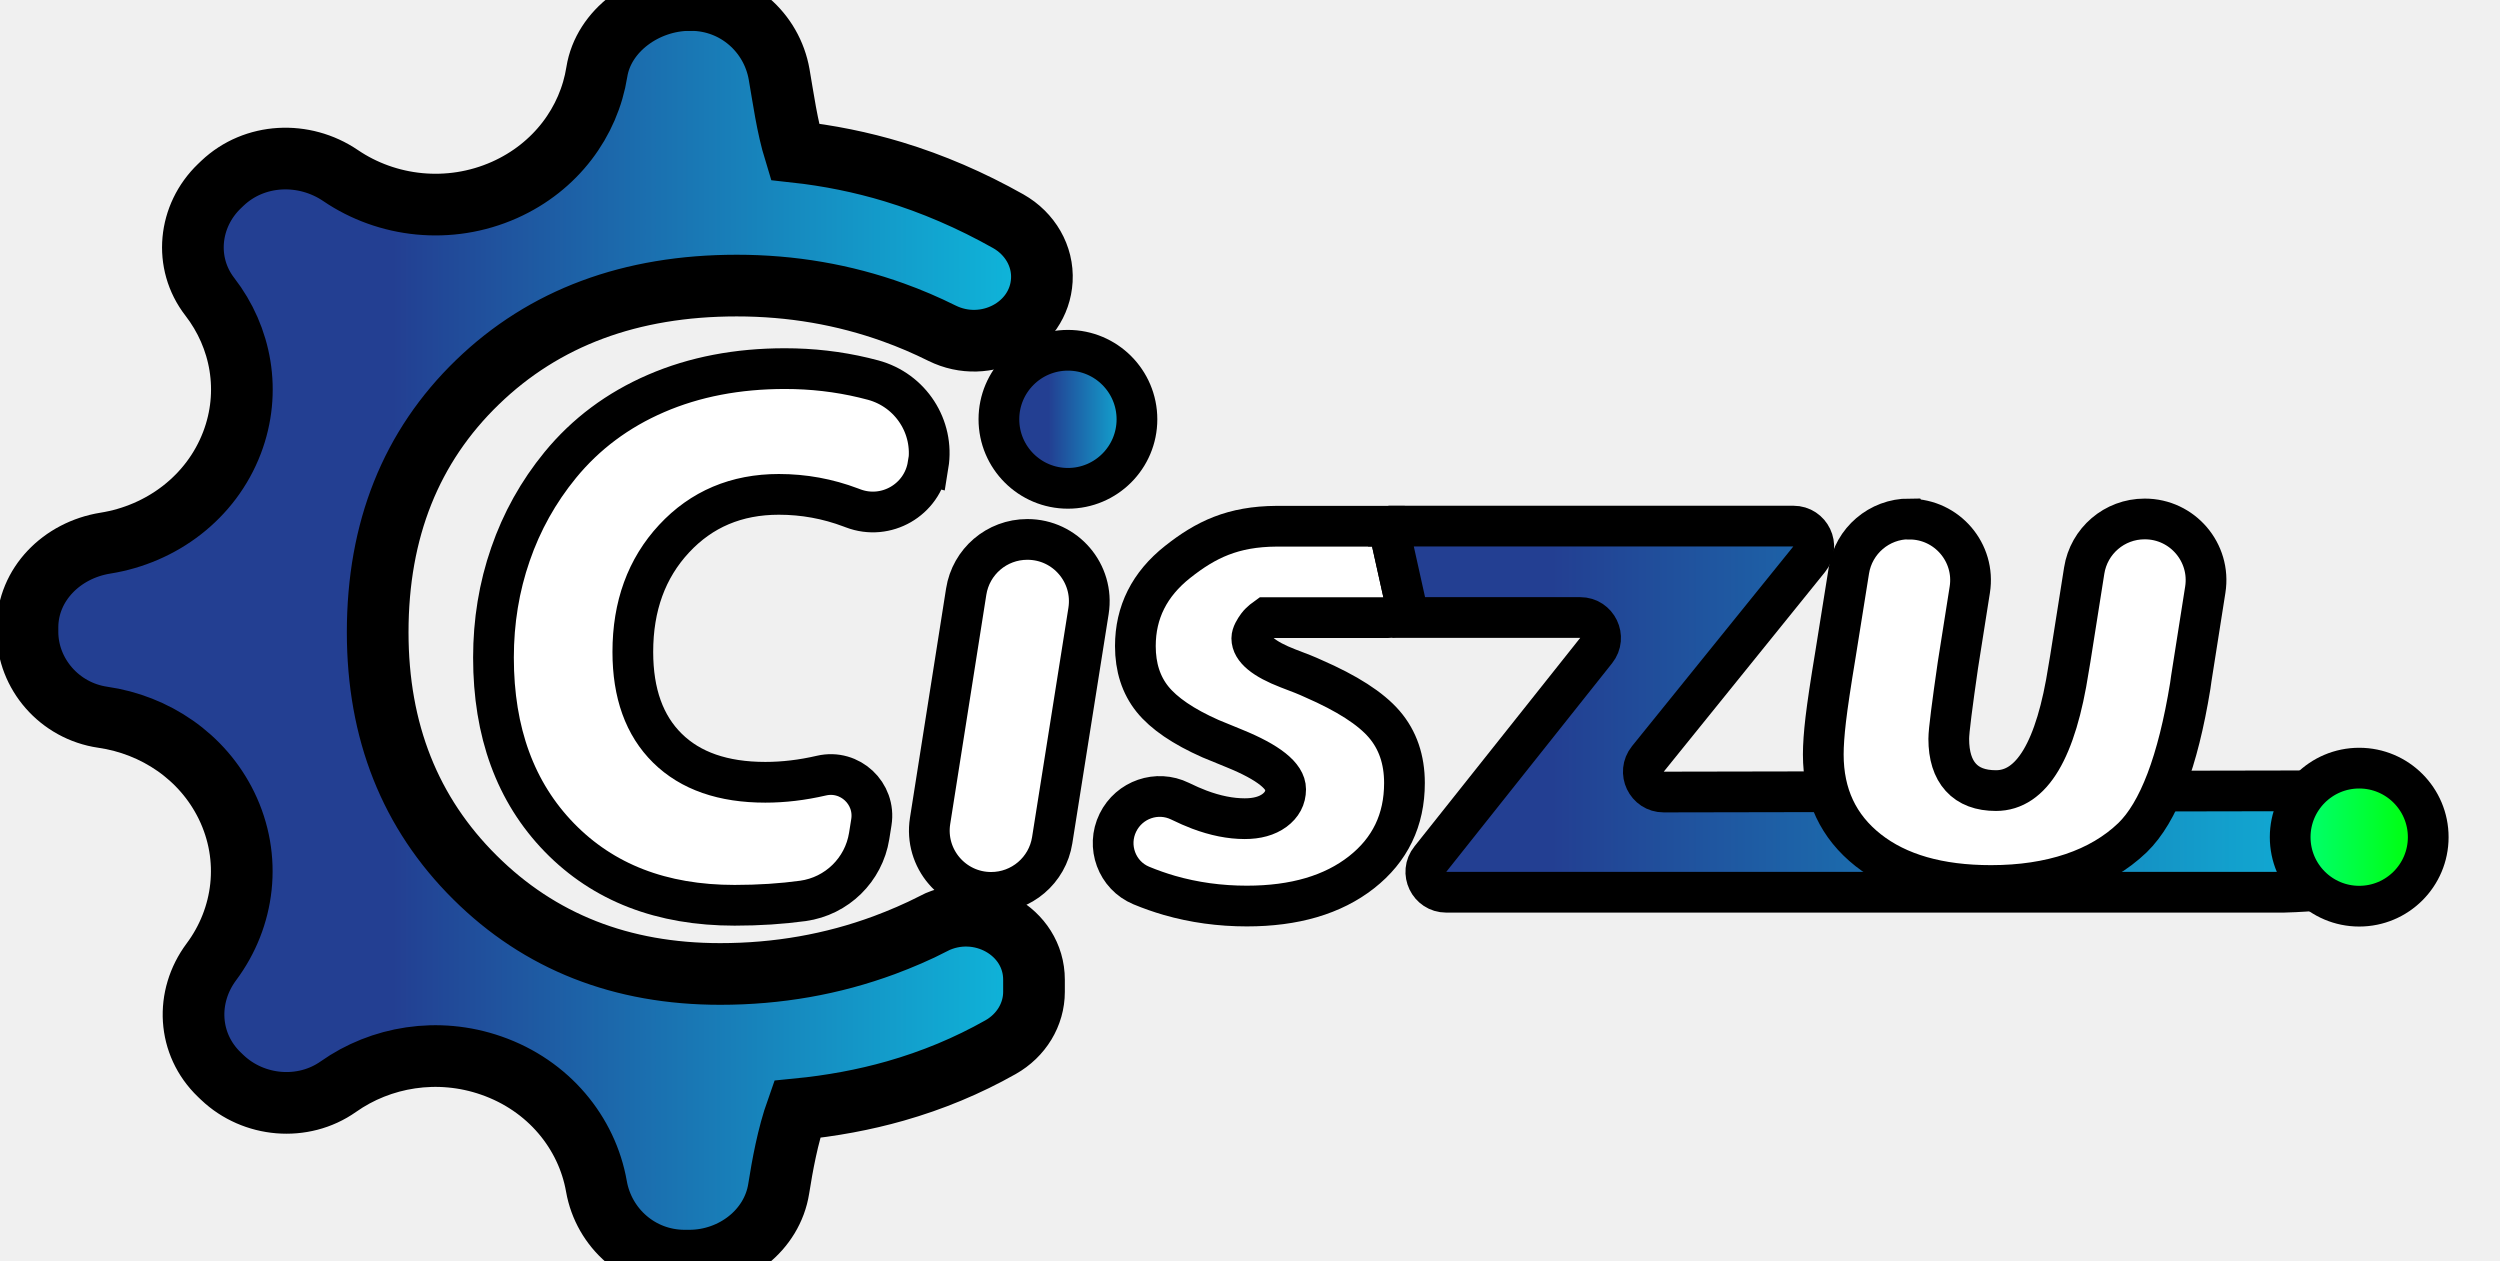
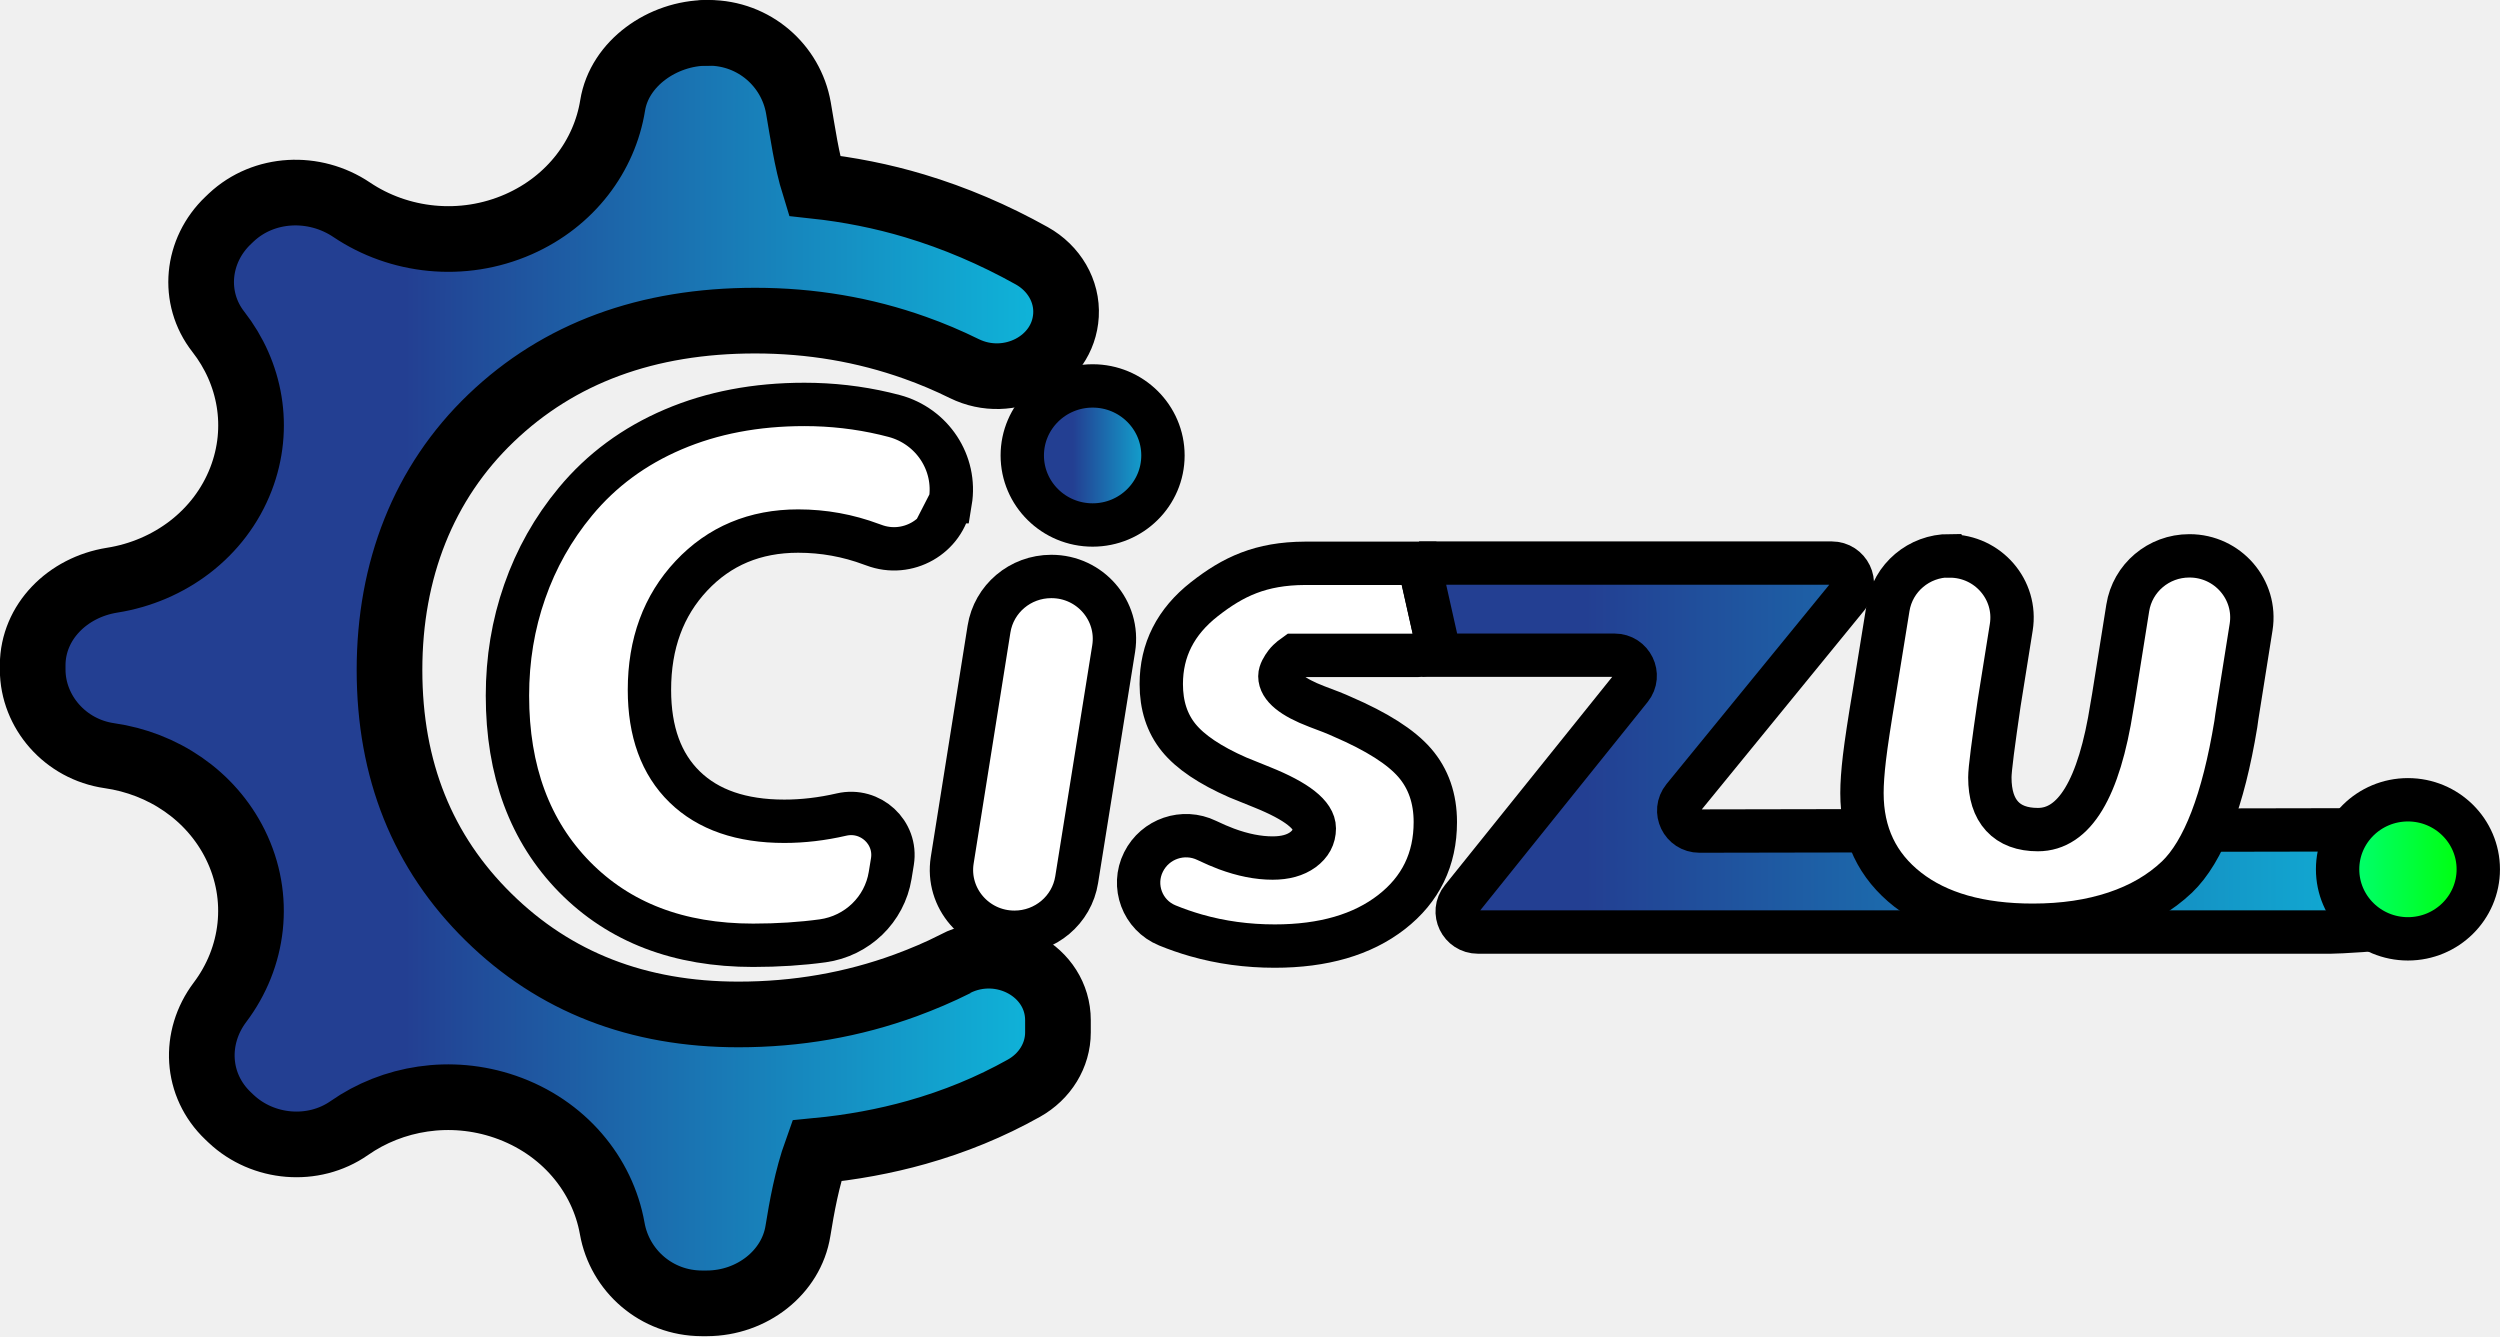
- <svg xmlns="http://www.w3.org/2000/svg" xmlns:xlink="http://www.w3.org/1999/xlink" id="Capa_1" data-name="Capa 1" viewBox="-4 0 364 183.57">
+ <svg xmlns="http://www.w3.org/2000/svg" id="Capa_1" version="1.1" viewBox="0 0 341.91 182.75">
  <defs>
    <style>
-       .cls-1 {
-         fill: #fff;
+       .st0 {
+         fill: url(#Degradado_sin_nombre_3);
      }

-       .cls-1, .cls-2, .cls-3, .cls-4, .cls-5 {
+       .st0, .st1, .st2, .st3, .st4 {
        stroke: #000;
      }

-       .cls-1, .cls-2, .cls-4, .cls-5 {
+       .st0, .st1, .st2, .st4 {
        stroke-width: 5.93px;
      }

-       .cls-2 {
-         fill: url(#Degradado_Color_5);
+       .st1 {
+         fill: url(#Degradado_sin_nombre_5);
      }

-       .cls-3 {
+       .st2 {
+         fill: url(#Degradado_sin_nombre_4);
+       }
+ 
+       .st3 {
        fill: none;
        stroke-width: 8.98px;
      }

-       .cls-6 {
-         fill: url(#Degradado_Color_3);
+       .st5 {
+         fill: url(#Degradado_sin_nombre_2);
      }

-       .cls-4 {
-         fill: url(#Degradado_Color_3-3);
+       .st6 {
+         fill: url(#Degradado_sin_nombre);
      }

-       .cls-5 {
-         fill: url(#Degradado_sin_nombre_14);
-       }
- 
-       .cls-7 {
-         fill: url(#Degradado_Color_3-2);
+       .st4 {
+         fill: #fff;
      }
    </style>
-     <linearGradient id="Degradado_Color_3" data-name="Degradado Color 3" x1="96.13" y1="0" x2="96.41" y2="0" gradientUnits="userSpaceOnUse">
+     <linearGradient id="Degradado_sin_nombre" data-name="Degradado sin nombre" x1="96.47" y1="176.6" x2="96.74" y2="176.6" gradientTransform="translate(0 181.09) scale(1 -1)" gradientUnits="userSpaceOnUse">
      <stop offset=".36" stop-color="#233f92" />
      <stop offset="1" stop-color="#0eb9dc" />
    </linearGradient>
-     <linearGradient id="Degradado_Color_3-2" data-name="Degradado Color 3" x1="0" y1="91.79" x2="147.71" y2="91.79" xlink:href="#Degradado_Color_3" />
-     <linearGradient id="Degradado_sin_nombre_14" data-name="Degradado sin nombre 14" x1="198.15" y1="103.27" x2="346.64" y2="103.27" gradientUnits="userSpaceOnUse">
+     <linearGradient id="Degradado_sin_nombre_2" data-name="Degradado sin nombre 2" x1="4.49" y1="89.72" x2="145.81" y2="89.72" gradientTransform="translate(0 181.09) scale(1 -1)" gradientUnits="userSpaceOnUse">
+       <stop offset=".36" stop-color="#233f92" />
+       <stop offset="1" stop-color="#0eb9dc" />
+     </linearGradient>
+     <linearGradient id="Degradado_sin_nombre_3" data-name="Degradado sin nombre 3" x1="194.08" y1="78.86" x2="336.15" y2="78.86" gradientTransform="translate(0 181.09) scale(1 -1)" gradientUnits="userSpaceOnUse">
      <stop offset=".16" stop-color="#233f92" />
      <stop offset="1" stop-color="#0eb9dc" />
    </linearGradient>
-     <linearGradient id="Degradado_Color_3-3" data-name="Degradado Color 3" x1="141.43" y1="61.05" x2="161.54" y2="61.05" xlink:href="#Degradado_Color_3" />
-     <linearGradient id="Degradado_Color_5" data-name="Degradado Color 5" x1="329.45" y1="121.89" x2="349.55" y2="121.89" gradientUnits="userSpaceOnUse">
+     <linearGradient id="Degradado_sin_nombre_4" data-name="Degradado sin nombre 4" x1="139.82" y1="118.8" x2="159.05" y2="118.8" gradientTransform="translate(0 181.09) scale(1 -1)" gradientUnits="userSpaceOnUse">
+       <stop offset=".36" stop-color="#233f92" />
+       <stop offset="1" stop-color="#0eb9dc" />
+     </linearGradient>
+     <linearGradient id="Degradado_sin_nombre_5" data-name="Degradado sin nombre 5" x1="319.71" y1="62.2" x2="338.94" y2="62.2" gradientTransform="translate(0 181.09) scale(1 -1)" gradientUnits="userSpaceOnUse">
      <stop offset="0" stop-color="#00ff7b" />
      <stop offset="1" stop-color="lime" />
    </linearGradient>
  </defs>
  <g>
    <g>
-       <path class="cls-6" d="M96.15,0c.08,0,.16,0,.24,0,0,0,0,0,0,0,.08,0-.33,0-.25,0Z" />
-       <path class="cls-7" d="M131.92,134.49c-2.35,1.19-4.74,2.22-7.16,3.12-7.57,2.8-15.54,4.2-23.91,4.2-14.36,0-26.27-4.68-35.7-14.06-9.44-9.37-14.16-21.27-14.16-35.69,0-14.91,4.85-27.05,14.54-36.42,9.69-9.37,22.27-14.06,37.73-14.06,7.99,0,15.6,1.31,22.85,3.92,2.39.86,4.73,1.86,7.04,3.01,6.41,3.18,14.15-.9,14.54-7.72.2-3.5-1.71-6.78-4.89-8.58-5.45-3.07-11.03-5.47-16.73-7.2-4.63-1.4-9.41-2.37-14.34-2.91-1.14-3.72-1.68-7.8-2.29-11.28C108.37,4.72,103.13.03,96.65,0c-.09,0-.18,0-.26,0-6.39.02-12.53,4.44-13.49,10.47-1.15,7.26-5.96,13.85-13.45,17.19-8.05,3.58-17.11,2.49-23.85-2.09-5.34-3.63-12.56-3.3-17.21,1.11-.15.14-.3.28-.44.42-4.51,4.34-5.2,11.2-1.4,16.11,4.57,5.91,6.06,13.82,3.23,21.25-3.04,7.97-10.26,13.32-18.43,14.62C4.95,80.11.04,85.12,0,91.3c0,.16,0,.32,0,.48,0,.08,0,.16,0,.24.02,6.1,4.65,11.49,10.96,12.41,7.61,1.1,14.51,5.69,18.01,12.84,3.75,7.68,2.61,16.33-2.19,22.77-3.8,5.1-3.46,11.99,1.16,16.43.15.14.3.28.44.42,4.54,4.31,11.73,4.96,16.88,1.33,6.19-4.37,14.48-5.79,22.26-3.08,8.35,2.9,13.95,9.79,15.32,17.59,1.07,6.1,6.31,10.79,12.79,10.82.17,0,.34,0,.51,0,.08,0,.17,0,.25,0,6.39-.02,12.04-4.44,12.99-10.47.54-3.38,1.29-7.65,2.68-11.57,5-.49,9.76-1.37,14.29-2.66,5.41-1.54,10.52-3.66,15.33-6.38,3.01-1.7,4.87-4.75,4.87-8.06v-1.76c0-7.09-8-11.53-14.63-8.19Z" />
+       <path class="st6" d="M96.49,4.49h.23c.08,0-.32,0-.24,0h0Z" />
+       <path class="st5" d="M130.71,131.81c-2.25,1.13-4.54,2.1-6.85,2.95-7.24,2.65-14.87,3.98-22.88,3.98-13.74,0-25.14-4.43-34.16-13.31-9.03-8.87-13.55-20.14-13.55-33.79s4.64-25.61,13.91-34.48c9.27-8.87,21.31-13.31,36.1-13.31,7.64,0,14.93,1.24,21.86,3.71,2.29.81,4.53,1.76,6.74,2.85,6.13,3.01,13.54-.85,13.91-7.31.19-3.31-1.64-6.42-4.68-8.12-5.21-2.91-10.55-5.18-16.01-6.82-4.43-1.33-9-2.24-13.72-2.75-1.09-3.52-1.61-7.38-2.19-10.68-1.02-5.77-6.04-10.22-12.24-10.24h-.25c-6.11.02-11.99,4.2-12.91,9.91-1.1,6.87-5.7,13.11-12.87,16.27-7.7,3.39-16.37,2.36-22.82-1.98-5.11-3.44-12.02-3.12-16.47,1.05-.14.13-.29.27-.42.4-4.32,4.11-4.98,10.6-1.34,15.25,4.37,5.6,5.8,13.08,3.09,20.12-2.91,7.55-9.82,12.61-17.63,13.84-6.12.98-10.82,5.72-10.86,11.57v.68c.02,5.77,4.45,10.88,10.49,11.75,7.28,1.04,13.88,5.39,17.23,12.16,3.59,7.27,2.5,15.46-2.1,21.56-3.64,4.83-3.31,11.35,1.11,15.55.14.13.29.27.42.4,4.34,4.08,11.22,4.7,16.15,1.26,5.92-4.14,13.85-5.48,21.3-2.92,7.99,2.75,13.35,9.27,14.66,16.65,1.02,5.77,6.04,10.22,12.24,10.24h.73c6.11-.02,11.52-4.2,12.43-9.91.52-3.2,1.23-7.24,2.56-10.95,4.78-.46,9.34-1.3,13.67-2.52,5.18-1.46,10.07-3.46,14.67-6.04,2.88-1.61,4.66-4.5,4.66-7.63v-1.67c0-6.71-7.65-10.92-14-7.75v.03Z" />
    </g>
    <g>
-       <path class="cls-3" d="M96.15,0c.08,0,.16,0,.24,0,0,0,0,0,0,0,.08,0-.33,0-.25,0Z" />
-       <path class="cls-3" d="M131.92,134.49c-2.35,1.19-4.74,2.22-7.16,3.12-7.57,2.8-15.54,4.2-23.91,4.2-14.36,0-26.27-4.68-35.7-14.06-9.44-9.37-14.16-21.27-14.16-35.69,0-14.91,4.85-27.05,14.54-36.42,9.69-9.37,22.27-14.06,37.73-14.06,7.99,0,15.6,1.31,22.85,3.92,2.39.86,4.73,1.86,7.04,3.01,6.41,3.18,14.15-.9,14.54-7.72.2-3.5-1.71-6.78-4.89-8.58-5.45-3.07-11.03-5.47-16.73-7.2-4.63-1.4-9.41-2.37-14.34-2.91-1.14-3.72-1.68-7.8-2.29-11.28C108.37,4.72,103.13.03,96.65,0c-.09,0-.18,0-.26,0-6.39.02-12.53,4.44-13.49,10.47-1.15,7.26-5.96,13.85-13.45,17.19-8.05,3.58-17.11,2.49-23.85-2.09-5.34-3.63-12.56-3.3-17.21,1.11-.15.14-.3.28-.44.42-4.51,4.34-5.2,11.2-1.4,16.11,4.57,5.91,6.06,13.82,3.23,21.25-3.04,7.97-10.26,13.32-18.43,14.62C4.95,80.11.04,85.12,0,91.3c0,.16,0,.32,0,.48,0,.08,0,.16,0,.24.02,6.1,4.65,11.49,10.96,12.41,7.61,1.1,14.51,5.69,18.01,12.84,3.75,7.68,2.61,16.33-2.19,22.77-3.8,5.1-3.46,11.99,1.16,16.43.15.14.3.28.44.42,4.54,4.31,11.73,4.96,16.88,1.33,6.19-4.37,14.48-5.79,22.26-3.08,8.35,2.9,13.95,9.79,15.32,17.59,1.07,6.1,6.31,10.79,12.79,10.82.17,0,.34,0,.51,0,.08,0,.17,0,.25,0,6.39-.02,12.04-4.44,12.99-10.47.54-3.38,1.29-7.65,2.68-11.57,5-.49,9.76-1.37,14.29-2.66,5.41-1.54,10.52-3.66,15.33-6.38,3.01-1.7,4.87-4.75,4.87-8.06v-1.76c0-7.09-8-11.53-14.63-8.19Z" />
+       <path class="st3" d="M96.49,4.49h.23c.08,0-.32,0-.24,0h0Z" />
+       <path class="st3" d="M130.71,131.81c-2.25,1.13-4.54,2.1-6.85,2.95-7.24,2.65-14.87,3.98-22.88,3.98-13.74,0-25.14-4.43-34.16-13.31-9.03-8.87-13.55-20.14-13.55-33.79s4.64-25.61,13.91-34.48c9.27-8.87,21.31-13.31,36.1-13.31,7.64,0,14.93,1.24,21.86,3.71,2.29.81,4.53,1.76,6.74,2.85,6.13,3.01,13.54-.85,13.91-7.31.19-3.31-1.64-6.42-4.68-8.12-5.21-2.91-10.55-5.18-16.01-6.82-4.43-1.33-9-2.24-13.72-2.75-1.09-3.52-1.61-7.38-2.19-10.68-1.02-5.77-6.04-10.22-12.24-10.24h-.25c-6.11.02-11.99,4.2-12.91,9.91-1.1,6.87-5.7,13.11-12.87,16.27-7.7,3.39-16.37,2.36-22.82-1.98-5.11-3.44-12.02-3.12-16.47,1.05-.14.13-.29.27-.42.4-4.32,4.11-4.98,10.6-1.34,15.25,4.37,5.6,5.8,13.08,3.09,20.12-2.91,7.55-9.82,12.61-17.63,13.84-6.12.98-10.82,5.72-10.86,11.57v.68c.02,5.77,4.45,10.88,10.49,11.75,7.28,1.04,13.88,5.39,17.23,12.16,3.59,7.27,2.5,15.46-2.1,21.56-3.64,4.83-3.31,11.35,1.11,15.55.14.13.29.27.42.4,4.34,4.08,11.22,4.7,16.15,1.26,5.92-4.14,13.85-5.48,21.3-2.92,7.99,2.75,13.35,9.27,14.66,16.65,1.02,5.77,6.04,10.22,12.24,10.24h.73c6.11-.02,11.52-4.2,12.43-9.91.52-3.2,1.23-7.24,2.56-10.95,4.78-.46,9.34-1.3,13.67-2.52,5.18-1.46,10.07-3.46,14.67-6.04,2.88-1.61,4.66-4.5,4.66-7.63v-1.67c0-6.71-7.65-10.92-14-7.75v.03Z" />
    </g>
  </g>
  <g>
-     <path class="cls-1" d="M131.11,67.72h0c-.83,5.08-6.11,8.12-10.91,6.29l-.32-.12c-3.36-1.27-6.85-1.91-10.48-1.91-6.17,0-11.26,2.15-15.26,6.46-4,4.31-6,9.8-6,16.48,0,6.04,1.68,10.71,5.04,14.02,3.36,3.31,8.11,4.96,14.25,4.96,2.65,0,5.37-.32,8.17-.97h0c4.15-.96,7.94,2.59,7.27,6.79l-.32,2.01c-.79,4.92-4.7,8.75-9.64,9.44h0c-3.07.42-6.39.64-9.95.64-10.62,0-19.12-3.29-25.52-9.87-6.39-6.58-9.59-15.31-9.59-26.2,0-5.26.82-10.27,2.47-15.03,1.64-4.76,4.06-9.1,7.25-13,3.73-4.55,8.39-8.02,13.97-10.43,5.58-2.41,11.83-3.61,18.75-3.61,3.93,0,7.75.44,11.45,1.32.46.11.92.23,1.38.35,5.46,1.47,8.94,6.81,8.03,12.39Z" />
-     <path class="cls-1" d="M131.42,119.53l5.26-33.39c.69-4.38,4.46-7.6,8.89-7.6h.03c5.53,0,9.75,4.94,8.89,10.41l-5.29,33.39c-.69,4.37-4.46,7.59-8.89,7.59h0c-5.53,0-9.75-4.94-8.89-10.4Z" />
+     <path class="st4" d="M129.94,68.6h0c-.79,4.81-5.85,7.69-10.44,5.95l-.31-.11c-3.21-1.2-6.55-1.81-10.03-1.81-5.9,0-10.77,2.04-14.6,6.12s-5.74,9.28-5.74,15.6c0,5.72,1.61,10.14,4.82,13.27,3.21,3.13,7.76,4.7,13.63,4.7,2.54,0,5.14-.3,7.82-.92h0c3.97-.91,7.6,2.45,6.96,6.43l-.31,1.9c-.76,4.66-4.5,8.28-9.22,8.94h0c-2.94.4-6.11.61-9.52.61-10.16,0-18.29-3.11-24.42-9.34-6.11-6.23-9.18-14.49-9.18-24.8,0-4.98.78-9.72,2.36-14.23,1.57-4.51,3.88-8.62,6.94-12.31,3.57-4.31,8.03-7.59,13.37-9.87s11.32-3.42,17.94-3.42c3.76,0,7.42.42,10.96,1.25.44.1.88.22,1.32.33,5.22,1.39,8.55,6.45,7.68,11.73h-.04Z" />
+     <path class="st4" d="M130.23,117.65l5.03-31.61c.66-4.15,4.27-7.2,8.51-7.2h.03c5.29,0,9.33,4.68,8.51,9.86l-5.06,31.61c-.66,4.14-4.27,7.19-8.51,7.19h0c-5.29,0-9.33-4.68-8.51-9.85Z" />
    <g>
-       <path class="cls-1" d="M200.44,86.94c.34,1.53-.83,2.99-2.4,2.99h-17.67s-.84.59-1.26,1.16-.85,1.28-.85,1.85c0,1.56,1.76,3.02,5.29,4.38,1.56.58,2.78,1.07,3.66,1.48,4.92,2.14,8.36,4.35,10.33,6.64,1.97,2.29,2.95,5.15,2.95,8.57,0,5.39-2.09,9.73-6.26,13-4.17,3.27-9.74,4.91-16.69,4.91-3.93,0-7.69-.52-11.27-1.55-1.38-.4-2.75-.88-4.1-1.44-3.56-1.48-5.11-5.7-3.4-9.16h0c1.66-3.37,5.7-4.75,9.04-3.12,1.01.5,1.95.9,2.81,1.23,2.34.88,4.54,1.32,6.61,1.32,1.8,0,3.24-.4,4.33-1.2,1.08-.8,1.63-1.82,1.63-3.08,0-1.93-2.49-3.92-7.48-5.95-1.49-.61-2.65-1.08-3.46-1.42-3.97-1.76-6.78-3.68-8.45-5.75-1.66-2.07-2.49-4.65-2.49-7.73,0-4.92,2.05-9.01,6.16-12.26s8.04-5.15,14.38-5.19c.16,0,5.76,0,5.93,0h10.37l2.3,10.34Z" />
-       <path class="cls-5" d="M198.15,76.6h58.97c2.49,0,3.87,2.89,2.3,4.82l-23.49,29.08c-1.56,1.94-.19,4.82,2.3,4.82l105.43-.2c2.62,0,3.96,3.15,2.13,5.03l-8.66,8.87c-.56.57-7.83.89-8.63.89h-121.93c-2.49,0-3.87-2.88-2.31-4.82l24.14-30.37c1.54-1.94.16-4.81-2.32-4.81h-24.97l-2.96-13.33Z" />
+       <path class="st4" d="M196.27,86.8c.33,1.45-.79,2.83-2.3,2.83h-16.91s-.8.56-1.21,1.1-.81,1.21-.81,1.75c0,1.48,1.68,2.86,5.06,4.15,1.49.55,2.66,1.01,3.5,1.4,4.71,2.03,8,4.12,9.88,6.29s2.82,4.88,2.82,8.11c0,5.1-2,9.21-5.99,12.31s-9.32,4.65-15.97,4.65c-3.76,0-7.36-.49-10.78-1.47-1.32-.38-2.63-.83-3.92-1.36-3.41-1.4-4.89-5.4-3.25-8.67h0c1.59-3.19,5.45-4.5,8.65-2.95.97.47,1.87.85,2.69,1.16,2.24.83,4.34,1.25,6.32,1.25,1.72,0,3.1-.38,4.14-1.14,1.03-.76,1.56-1.72,1.56-2.92,0-1.83-2.38-3.71-7.16-5.63-1.43-.58-2.54-1.02-3.31-1.34-3.8-1.67-6.49-3.48-8.08-5.44-1.59-1.96-2.38-4.4-2.38-7.32,0-4.66,1.96-8.53,5.89-11.61s7.69-4.88,13.76-4.91h15.6l2.2,9.79v-.02Z" />
+       <path class="st0" d="M194.08,77.01h56.42c2.38,0,3.7,2.74,2.2,4.56l-22.48,27.53c-1.49,1.84-.18,4.56,2.2,4.56l100.88-.19c2.51,0,3.79,2.98,2.04,4.76l-8.29,8.4c-.54.54-7.49.84-8.26.84h-116.66c-2.38,0-3.7-2.73-2.21-4.56l23.1-28.75c1.47-1.84.15-4.55-2.22-4.55h-23.89l-2.83-12.62v.02Z" />
    </g>
-     <path class="cls-1" d="M274.01,75.58h0c5.47,0,9.65,4.89,8.79,10.29l-1.73,10.97c-.41,2.82-.73,5.16-.97,7.05-.24,1.88-.36,3.11-.36,3.69,0,2.44.59,4.31,1.76,5.6,1.17,1.29,2.88,1.93,5.11,1.93,5.22,0,8.75-5.92,10.58-17.76.1-.64.19-1.14.25-1.48l2.02-12.79c.68-4.33,4.41-7.52,8.79-7.52h.04c5.47,0,9.65,4.89,8.8,10.29l-2.04,12.96-.15,1.07c-1.8,11.02-4.6,18.38-8.4,22.08-2.41,2.31-5.35,4.04-8.83,5.21-3.48,1.17-7.4,1.76-11.78,1.76-7.56,0-13.53-1.71-17.88-5.14s-6.54-8.07-6.54-13.94c0-1.36.12-3.06.36-5.11.24-2.05.71-5.21,1.42-9.49l1.95-12.2c.69-4.32,4.42-7.5,8.79-7.5Z" />
+     <path class="st4" d="M266.66,76.04h0c5.23,0,9.23,4.63,8.41,9.74l-1.66,10.39c-.39,2.67-.7,4.89-.93,6.67-.23,1.78-.34,2.94-.34,3.49,0,2.31.56,4.08,1.68,5.3s2.76,1.83,4.89,1.83c4.99,0,8.37-5.6,10.12-16.81.1-.61.18-1.08.24-1.4l1.93-12.11c.65-4.1,4.22-7.12,8.41-7.12h.04c5.23,0,9.23,4.63,8.42,9.74l-1.95,12.27-.14,1.01c-1.72,10.43-4.4,17.4-8.04,20.9-2.31,2.19-5.12,3.82-8.45,4.93-3.33,1.11-7.08,1.67-11.27,1.67-7.23,0-12.95-1.62-17.11-4.87s-6.26-7.64-6.26-13.2c0-1.29.11-2.9.34-4.84s.68-4.93,1.36-8.98l1.87-11.55c.66-4.09,4.23-7.1,8.41-7.1l.02.03Z" />
  </g>
-   <path class="cls-4" d="M161.54,61.05c0,5.55-4.5,10.05-10.05,10.05-5.55,0-10.05-4.5-10.05-10.05,0-5.55,4.5-10.05,10.05-10.05s10.05,4.5,10.05,10.05Z" />
-   <path class="cls-2" d="M349.55,121.89c0,5.55-4.5,10.05-10.05,10.05-5.55,0-10.05-4.5-10.05-10.05,0-5.55,4.5-10.05,10.05-10.05s10.05,4.5,10.05,10.05Z" />
+   <path class="st2" d="M159.05,62.29c0,5.25-4.31,9.51-9.62,9.51s-9.62-4.26-9.62-9.51,4.31-9.51,9.62-9.51,9.62,4.26,9.62,9.51Z" />
+   <path class="st1" d="M338.94,118.89c0,5.25-4.31,9.51-9.62,9.51s-9.62-4.26-9.62-9.51,4.31-9.51,9.62-9.51,9.62,4.26,9.62,9.51Z" />
</svg>
